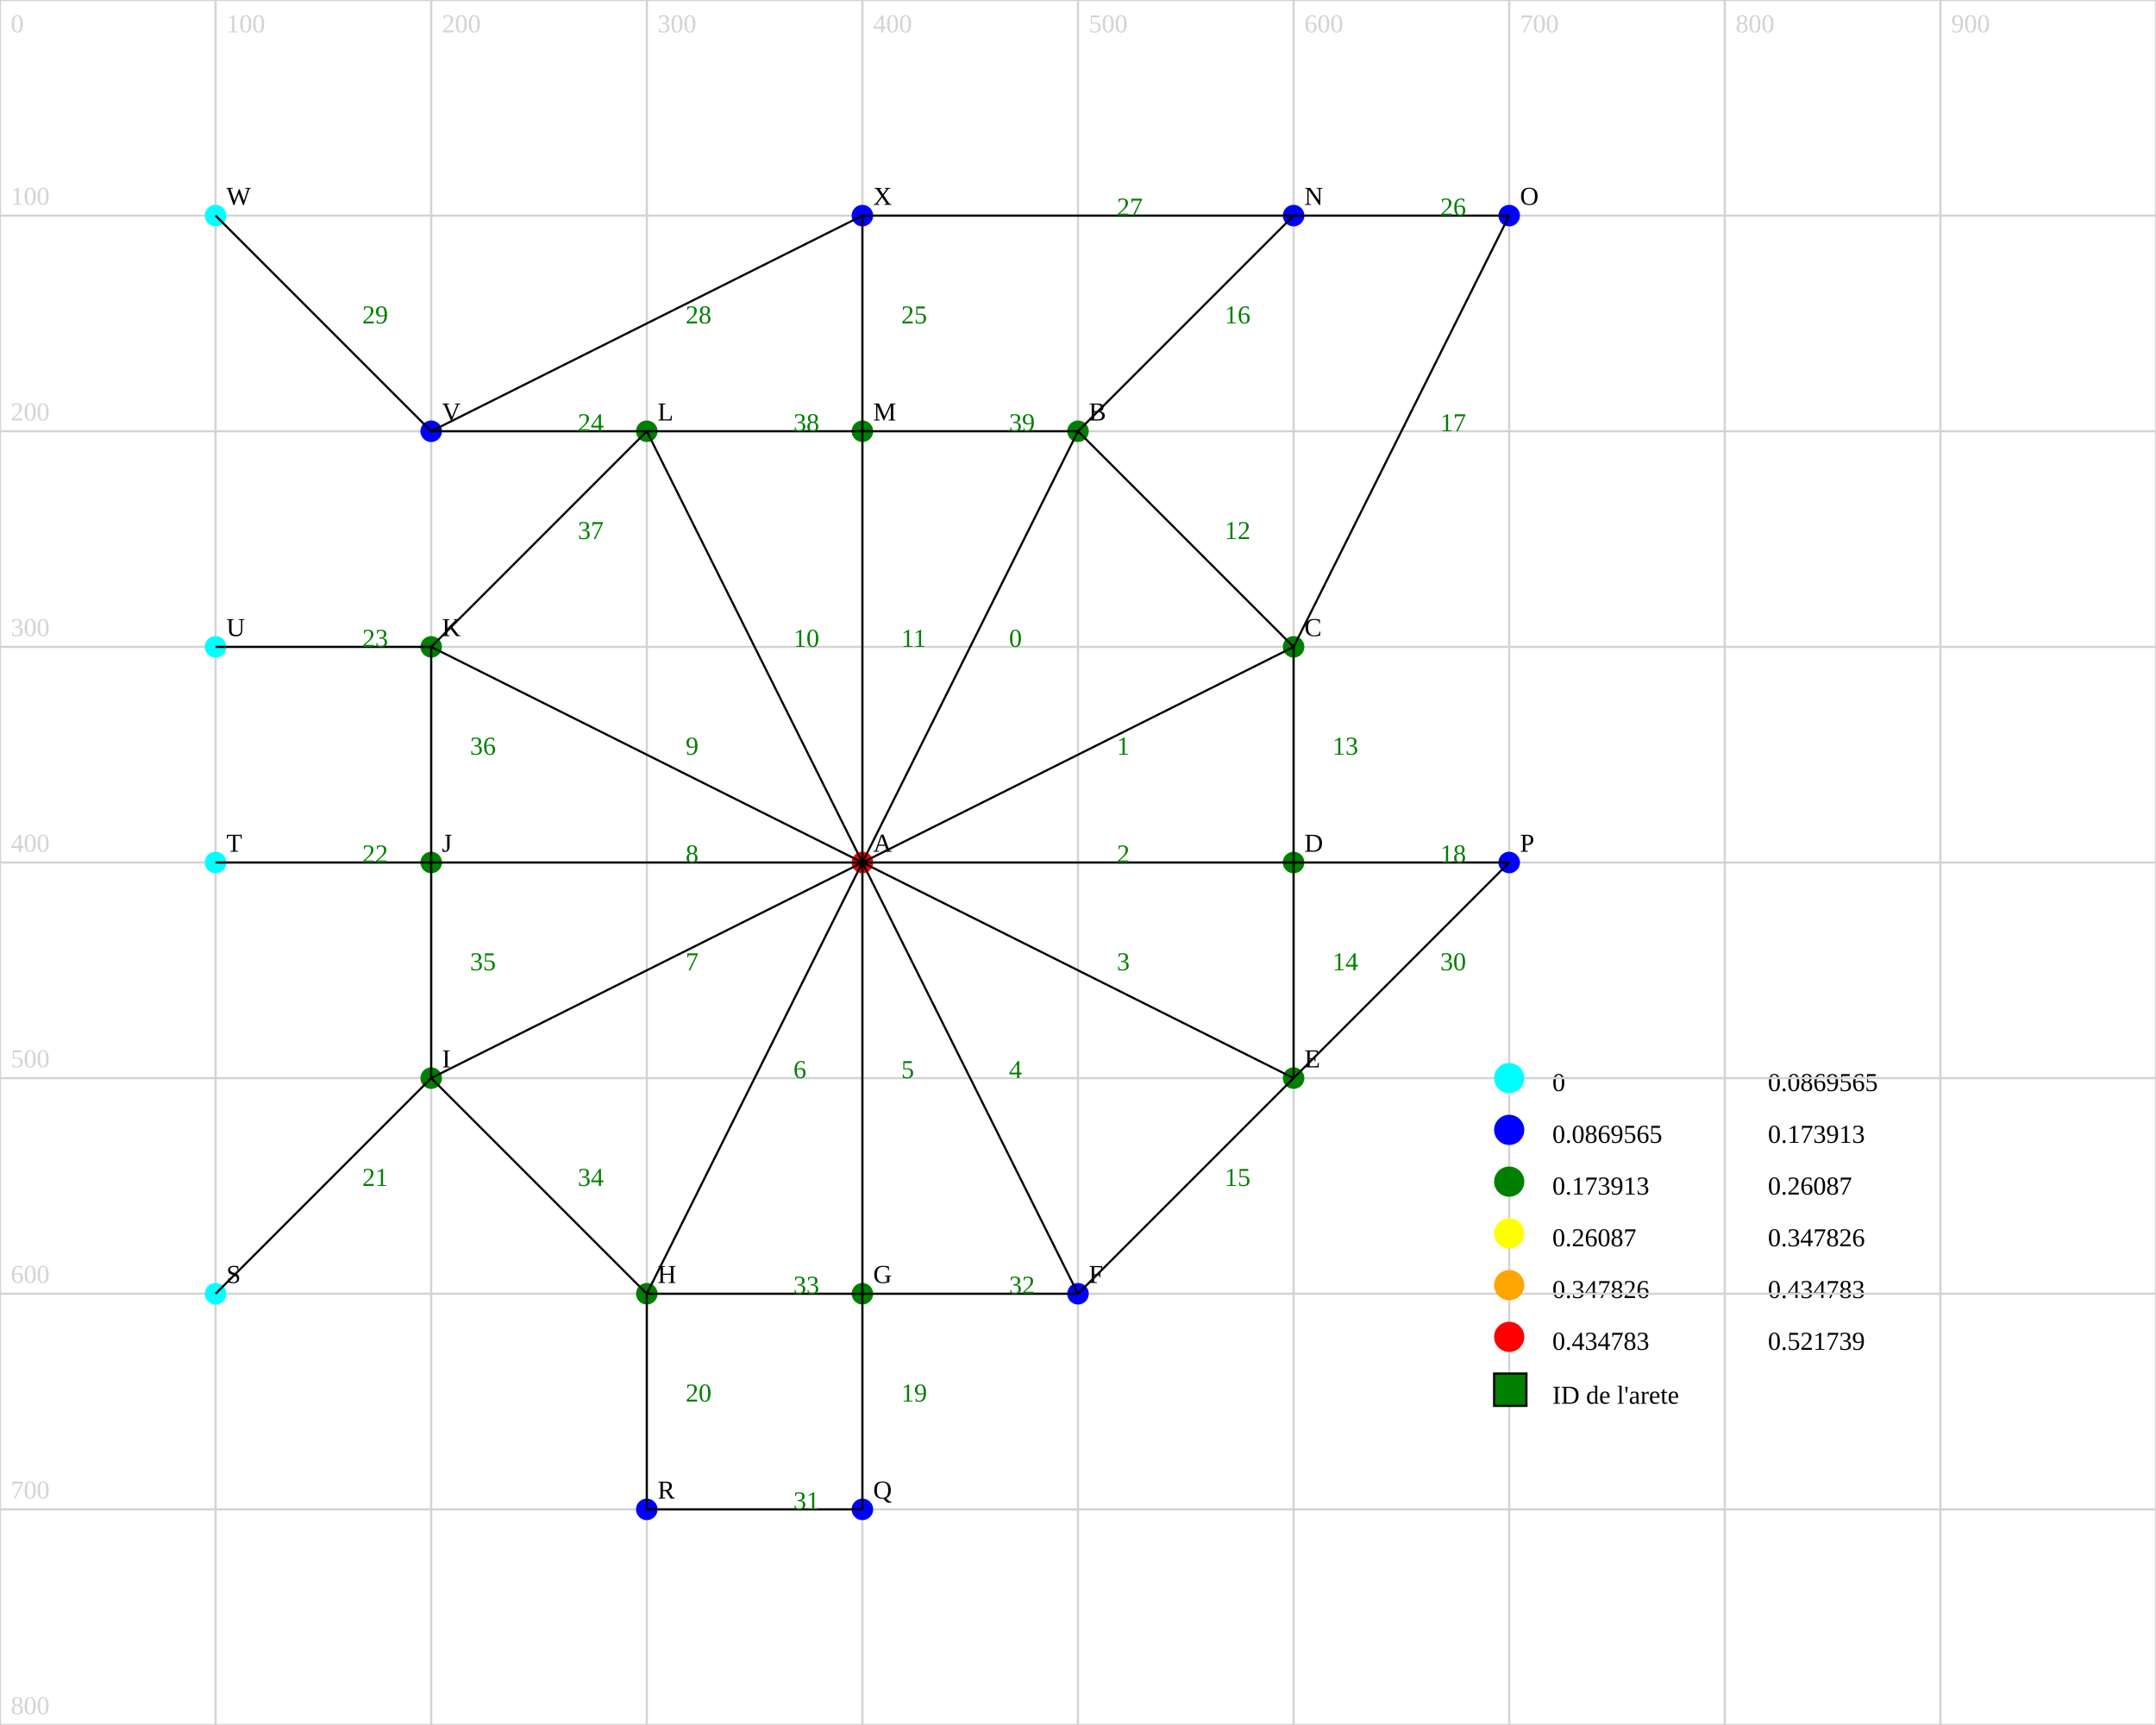
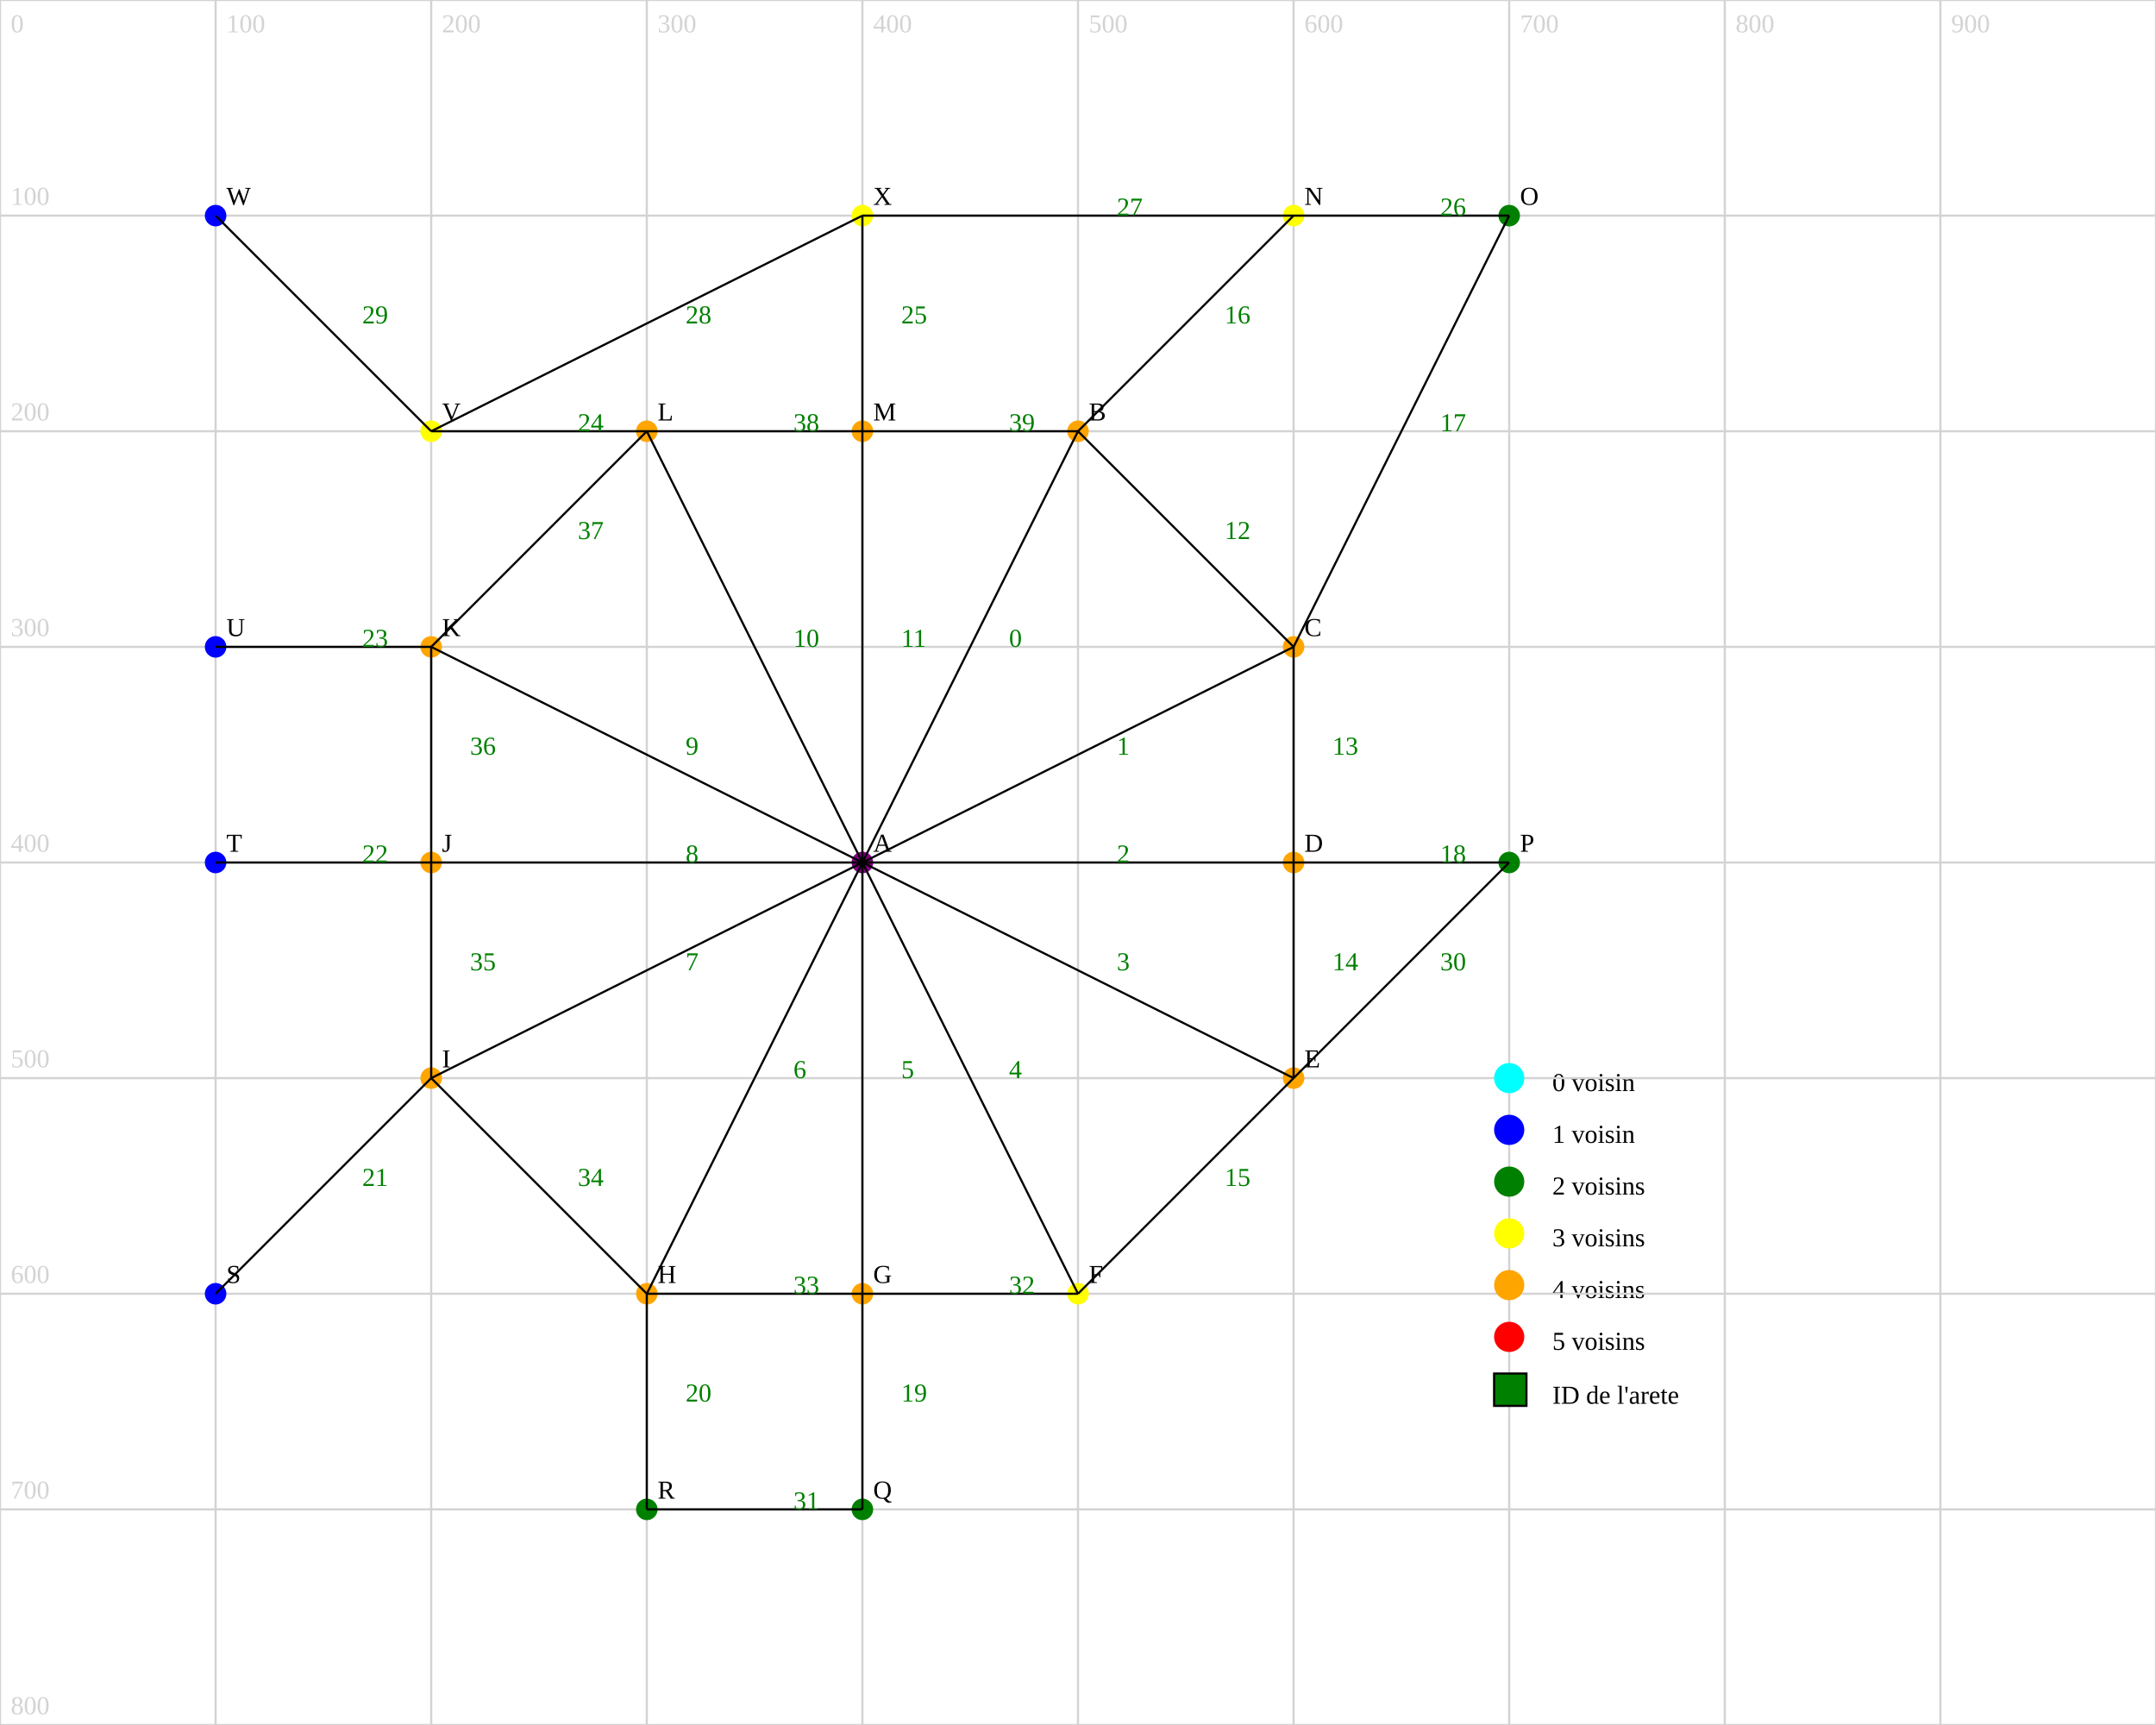
<svg xmlns="http://www.w3.org/2000/svg" version="1.1" width="1000" height="800">
-   <text x="720" y="506" fill="black">0</text>
-   <text x="820" y="506" fill="black">0.0869565</text>
-   <text x="720" y="530" fill="black">0.0869565</text>
-   <text x="820" y="530" fill="black">0.173913</text>
-   <text x="720" y="554" fill="black">0.173913</text>
-   <text x="820" y="554" fill="black">0.26087</text>
-   <text x="720" y="578" fill="black">0.26087</text>
-   <text x="820" y="578" fill="black">0.347826</text>
-   <text x="720" y="602" fill="black">0.347826</text>
-   <text x="820" y="602" fill="black">0.434783</text>
-   <text x="720" y="626" fill="black">0.434783</text>
-   <text x="820" y="626" fill="black">0.521739</text>
+   <text x="720" y="506" fill="black">0 voisin</text>
+   <text x="720" y="530" fill="black">1 voisin</text>
+   <text x="720" y="554" fill="black">2 voisins</text>
+   <text x="720" y="578" fill="black">3 voisins</text>
+   <text x="720" y="602" fill="black">4 voisins</text>
+   <text x="720" y="626" fill="black">5 voisins</text>
  <line x1="0" y1="0" x2="1000" y2="0" stroke="lightgrey" />
  <text x="5" y="-5" fill="lightgrey">0</text>
  <line x1="0" y1="100" x2="1000" y2="100" stroke="lightgrey" />
  <text x="5" y="95" fill="lightgrey">100</text>
  <line x1="0" y1="200" x2="1000" y2="200" stroke="lightgrey" />
  <text x="5" y="195" fill="lightgrey">200</text>
  <line x1="0" y1="300" x2="1000" y2="300" stroke="lightgrey" />
  <text x="5" y="295" fill="lightgrey">300</text>
  <line x1="0" y1="400" x2="1000" y2="400" stroke="lightgrey" />
  <text x="5" y="395" fill="lightgrey">400</text>
  <line x1="0" y1="500" x2="1000" y2="500" stroke="lightgrey" />
  <text x="5" y="495" fill="lightgrey">500</text>
  <line x1="0" y1="600" x2="1000" y2="600" stroke="lightgrey" />
  <text x="5" y="595" fill="lightgrey">600</text>
  <line x1="0" y1="700" x2="1000" y2="700" stroke="lightgrey" />
  <text x="5" y="695" fill="lightgrey">700</text>
  <line x1="0" y1="800" x2="1000" y2="800" stroke="lightgrey" />
  <text x="5" y="795" fill="lightgrey">800</text>
  <line x1="0" y1="0" x2="0" y2="800" stroke="lightgrey" />
  <text x="5" y="15" fill="lightgrey">0</text>
  <line x1="100" y1="0" x2="100" y2="800" stroke="lightgrey" />
  <text x="105" y="15" fill="lightgrey">100</text>
  <line x1="200" y1="0" x2="200" y2="800" stroke="lightgrey" />
  <text x="205" y="15" fill="lightgrey">200</text>
  <line x1="300" y1="0" x2="300" y2="800" stroke="lightgrey" />
  <text x="305" y="15" fill="lightgrey">300</text>
  <line x1="400" y1="0" x2="400" y2="800" stroke="lightgrey" />
  <text x="405" y="15" fill="lightgrey">400</text>
  <line x1="500" y1="0" x2="500" y2="800" stroke="lightgrey" />
  <text x="505" y="15" fill="lightgrey">500</text>
  <line x1="600" y1="0" x2="600" y2="800" stroke="lightgrey" />
  <text x="605" y="15" fill="lightgrey">600</text>
  <line x1="700" y1="0" x2="700" y2="800" stroke="lightgrey" />
  <text x="705" y="15" fill="lightgrey">700</text>
  <line x1="800" y1="0" x2="800" y2="800" stroke="lightgrey" />
  <text x="805" y="15" fill="lightgrey">800</text>
  <line x1="900" y1="0" x2="900" y2="800" stroke="lightgrey" />
  <text x="905" y="15" fill="lightgrey">900</text>
  <line x1="1000" y1="0" x2="1000" y2="800" stroke="lightgrey" />
  <text x="1005" y="15" fill="lightgrey">1000</text>
-   <circle cx="400" cy="400" r="5" fill="red" />
+   <circle cx="400" cy="400" r="5" fill="purple" />
  <text x="405" y="395" fill="black">A</text>
-   <circle cx="500" cy="200" r="5" fill="green" />
+   <circle cx="500" cy="200" r="5" fill="orange" />
  <text x="505" y="195" fill="black">B</text>
-   <circle cx="600" cy="300" r="5" fill="green" />
+   <circle cx="600" cy="300" r="5" fill="orange" />
  <text x="605" y="295" fill="black">C</text>
-   <circle cx="600" cy="400" r="5" fill="green" />
+   <circle cx="600" cy="400" r="5" fill="orange" />
  <text x="605" y="395" fill="black">D</text>
-   <circle cx="600" cy="500" r="5" fill="green" />
+   <circle cx="600" cy="500" r="5" fill="orange" />
  <text x="605" y="495" fill="black">E</text>
-   <circle cx="500" cy="600" r="5" fill="blue" />
+   <circle cx="500" cy="600" r="5" fill="yellow" />
  <text x="505" y="595" fill="black">F</text>
-   <circle cx="400" cy="600" r="5" fill="green" />
+   <circle cx="400" cy="600" r="5" fill="orange" />
  <text x="405" y="595" fill="black">G</text>
-   <circle cx="300" cy="600" r="5" fill="green" />
+   <circle cx="300" cy="600" r="5" fill="orange" />
  <text x="305" y="595" fill="black">H</text>
-   <circle cx="200" cy="500" r="5" fill="green" />
+   <circle cx="200" cy="500" r="5" fill="orange" />
  <text x="205" y="495" fill="black">I</text>
-   <circle cx="200" cy="400" r="5" fill="green" />
+   <circle cx="200" cy="400" r="5" fill="orange" />
  <text x="205" y="395" fill="black">J</text>
-   <circle cx="200" cy="300" r="5" fill="green" />
+   <circle cx="200" cy="300" r="5" fill="orange" />
  <text x="205" y="295" fill="black">K</text>
-   <circle cx="300" cy="200" r="5" fill="green" />
+   <circle cx="300" cy="200" r="5" fill="orange" />
  <text x="305" y="195" fill="black">L</text>
-   <circle cx="400" cy="200" r="5" fill="green" />
+   <circle cx="400" cy="200" r="5" fill="orange" />
  <text x="405" y="195" fill="black">M</text>
-   <circle cx="600" cy="100" r="5" fill="blue" />
+   <circle cx="600" cy="100" r="5" fill="yellow" />
  <text x="605" y="95" fill="black">N</text>
-   <circle cx="700" cy="100" r="5" fill="blue" />
+   <circle cx="700" cy="100" r="5" fill="green" />
  <text x="705" y="95" fill="black">O</text>
-   <circle cx="700" cy="400" r="5" fill="blue" />
+   <circle cx="700" cy="400" r="5" fill="green" />
  <text x="705" y="395" fill="black">P</text>
-   <circle cx="400" cy="700" r="5" fill="blue" />
+   <circle cx="400" cy="700" r="5" fill="green" />
  <text x="405" y="695" fill="black">Q</text>
-   <circle cx="300" cy="700" r="5" fill="blue" />
+   <circle cx="300" cy="700" r="5" fill="green" />
  <text x="305" y="695" fill="black">R</text>
-   <circle cx="100" cy="600" r="5" fill="cyan" />
+   <circle cx="100" cy="600" r="5" fill="blue" />
  <text x="105" y="595" fill="black">S</text>
-   <circle cx="100" cy="400" r="5" fill="cyan" />
+   <circle cx="100" cy="400" r="5" fill="blue" />
  <text x="105" y="395" fill="black">T</text>
-   <circle cx="100" cy="300" r="5" fill="cyan" />
+   <circle cx="100" cy="300" r="5" fill="blue" />
  <text x="105" y="295" fill="black">U</text>
-   <circle cx="200" cy="200" r="5" fill="blue" />
+   <circle cx="200" cy="200" r="5" fill="yellow" />
  <text x="205" y="195" fill="black">V</text>
-   <circle cx="100" cy="100" r="5" fill="cyan" />
+   <circle cx="100" cy="100" r="5" fill="blue" />
  <text x="105" y="95" fill="black">W</text>
-   <circle cx="400" cy="100" r="5" fill="blue" />
+   <circle cx="400" cy="100" r="5" fill="yellow" />
  <text x="405" y="95" fill="black">X</text>
  <line x1="400" y1="400" x2="500" y2="200" stroke="black" />
  <text x="468" y="300" fill="green">0</text>
  <line x1="400" y1="400" x2="600" y2="300" stroke="black" />
  <text x="518" y="350" fill="green">1</text>
  <line x1="400" y1="400" x2="600" y2="400" stroke="black" />
  <text x="518" y="400" fill="green">2</text>
  <line x1="400" y1="400" x2="600" y2="500" stroke="black" />
  <text x="518" y="450" fill="green">3</text>
  <line x1="400" y1="400" x2="500" y2="600" stroke="black" />
  <text x="468" y="500" fill="green">4</text>
  <line x1="400" y1="400" x2="400" y2="600" stroke="black" />
  <text x="418" y="500" fill="green">5</text>
  <line x1="400" y1="400" x2="300" y2="600" stroke="black" />
  <text x="368" y="500" fill="green">6</text>
  <line x1="400" y1="400" x2="200" y2="500" stroke="black" />
  <text x="318" y="450" fill="green">7</text>
  <line x1="400" y1="400" x2="200" y2="400" stroke="black" />
  <text x="318" y="400" fill="green">8</text>
  <line x1="400" y1="400" x2="200" y2="300" stroke="black" />
  <text x="318" y="350" fill="green">9</text>
  <line x1="400" y1="400" x2="300" y2="200" stroke="black" />
  <text x="368" y="300" fill="green">10</text>
  <line x1="400" y1="400" x2="400" y2="200" stroke="black" />
  <text x="418" y="300" fill="green">11</text>
  <line x1="500" y1="200" x2="600" y2="300" stroke="black" />
  <text x="568" y="250" fill="green">12</text>
  <line x1="600" y1="300" x2="600" y2="400" stroke="black" />
  <text x="618" y="350" fill="green">13</text>
  <line x1="600" y1="400" x2="600" y2="500" stroke="black" />
  <text x="618" y="450" fill="green">14</text>
  <line x1="600" y1="500" x2="500" y2="600" stroke="black" />
  <text x="568" y="550" fill="green">15</text>
  <line x1="500" y1="200" x2="600" y2="100" stroke="black" />
  <text x="568" y="150" fill="green">16</text>
  <line x1="600" y1="300" x2="700" y2="100" stroke="black" />
  <text x="668" y="200" fill="green">17</text>
  <line x1="600" y1="400" x2="700" y2="400" stroke="black" />
  <text x="668" y="400" fill="green">18</text>
  <line x1="400" y1="600" x2="400" y2="700" stroke="black" />
  <text x="418" y="650" fill="green">19</text>
  <line x1="300" y1="600" x2="300" y2="700" stroke="black" />
  <text x="318" y="650" fill="green">20</text>
  <line x1="200" y1="500" x2="100" y2="600" stroke="black" />
  <text x="168" y="550" fill="green">21</text>
  <line x1="200" y1="400" x2="100" y2="400" stroke="black" />
  <text x="168" y="400" fill="green">22</text>
  <line x1="200" y1="300" x2="100" y2="300" stroke="black" />
  <text x="168" y="300" fill="green">23</text>
  <line x1="300" y1="200" x2="200" y2="200" stroke="black" />
  <text x="268" y="200" fill="green">24</text>
  <line x1="400" y1="200" x2="400" y2="100" stroke="black" />
  <text x="418" y="150" fill="green">25</text>
  <line x1="600" y1="100" x2="700" y2="100" stroke="black" />
  <text x="668" y="100" fill="green">26</text>
  <line x1="600" y1="100" x2="400" y2="100" stroke="black" />
  <text x="518" y="100" fill="green">27</text>
  <line x1="400" y1="100" x2="200" y2="200" stroke="black" />
  <text x="318" y="150" fill="green">28</text>
  <line x1="200" y1="200" x2="100" y2="100" stroke="black" />
  <text x="168" y="150" fill="green">29</text>
  <line x1="600" y1="500" x2="700" y2="400" stroke="black" />
  <text x="668" y="450" fill="green">30</text>
  <line x1="400" y1="700" x2="300" y2="700" stroke="black" />
  <text x="368" y="700" fill="green">31</text>
  <line x1="500" y1="600" x2="400" y2="600" stroke="black" />
  <text x="468" y="600" fill="green">32</text>
  <line x1="400" y1="600" x2="300" y2="600" stroke="black" />
  <text x="368" y="600" fill="green">33</text>
  <line x1="300" y1="600" x2="200" y2="500" stroke="black" />
  <text x="268" y="550" fill="green">34</text>
  <line x1="200" y1="500" x2="200" y2="400" stroke="black" />
  <text x="218" y="450" fill="green">35</text>
  <line x1="200" y1="400" x2="200" y2="300" stroke="black" />
  <text x="218" y="350" fill="green">36</text>
  <line x1="200" y1="300" x2="300" y2="200" stroke="black" />
  <text x="268" y="250" fill="green">37</text>
  <line x1="300" y1="200" x2="400" y2="200" stroke="black" />
  <text x="368" y="200" fill="green">38</text>
  <line x1="400" y1="200" x2="500" y2="200" stroke="black" />
  <text x="468" y="200" fill="green">39</text>
  <circle cx="700" cy="500" r="7" fill="cyan" />
  <circle cx="700" cy="524" r="7" fill="blue" />
  <circle cx="700" cy="548" r="7" fill="green" />
  <circle cx="700" cy="572" r="7" fill="yellow" />
  <circle cx="700" cy="596" r="7" fill="orange" />
  <circle cx="700" cy="620" r="7" fill="red" />
  <rect x="693" y="637" width="15" height="15" stroke="black" fill="green" stroke-width="1" />
  <text x="720" y="651" fill="black">ID de l'arete</text>
</svg>
